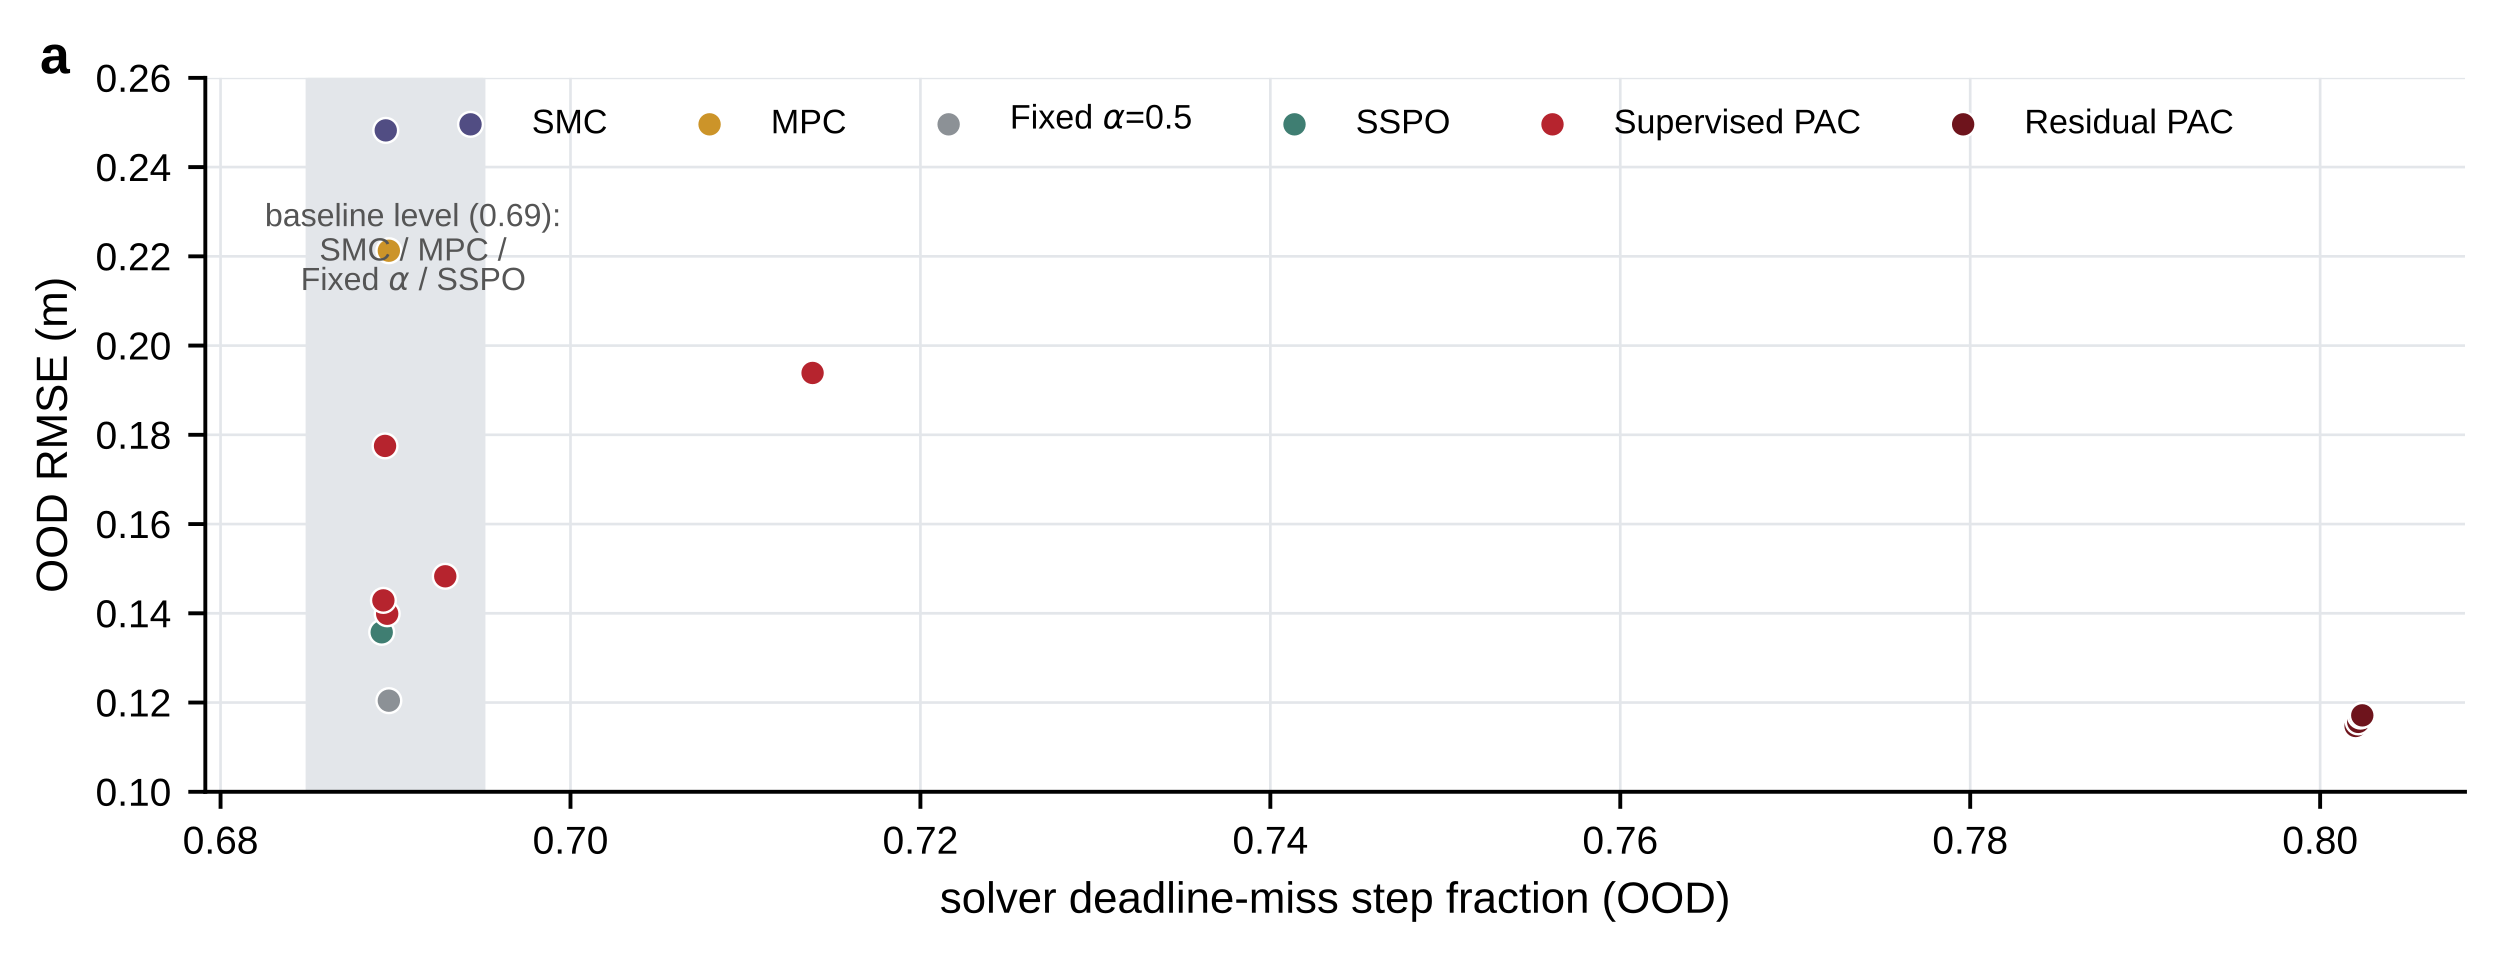
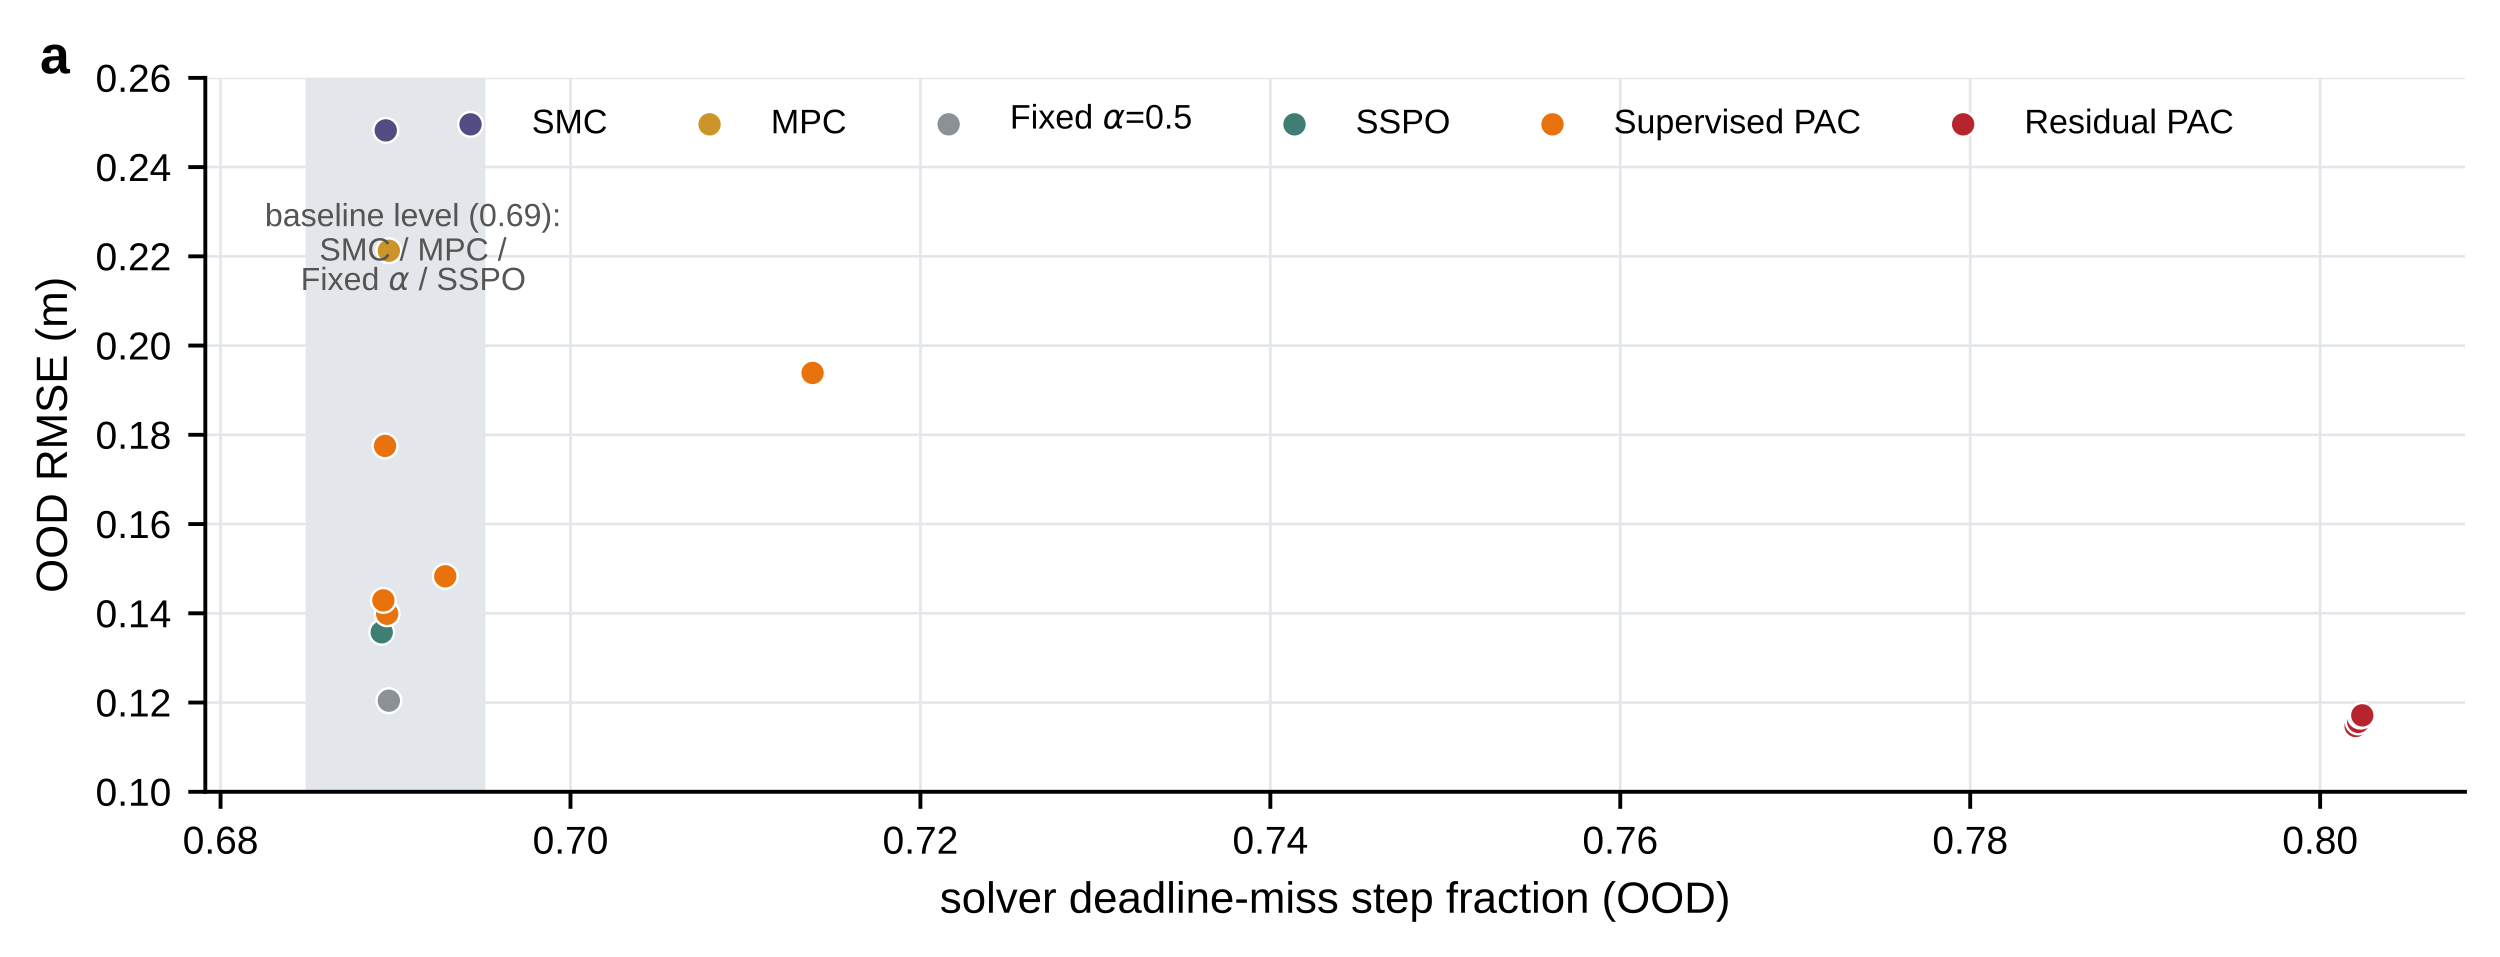
<svg xmlns="http://www.w3.org/2000/svg" xmlns:xlink="http://www.w3.org/1999/xlink" width="514.07pt" height="196.781pt" viewBox="0 0 514.07 196.781" version="1.1">
  <defs>
    <style type="text/css">*{stroke-linejoin: round; stroke-linecap: butt}</style>
  </defs>
  <g id="figure_1">
    <g id="patch_1">
      <path d="M 0 196.781  L 514.07 196.781  L 514.07 0  L 0 0  z " style="fill: #ffffff" />
    </g>
    <g id="axes_1">
      <g id="patch_2">
        <path d="M 42.22 162.813  L 506.87 162.813  L 506.87 16.008  L 42.22 16.008  z " style="fill: #ffffff" />
      </g>
      <g id="patch_3">
-         <path d="M 63.341 162.813  L 99.319 162.813  L 99.319 16.008  L 63.341 16.008  z " clip-path="url(#p5328cac342)" style="fill: #e3e6ea; stroke: #e3e6ea; stroke-linejoin: miter" />
+         <path d="M 63.341 162.813  L 99.319 162.813  L 99.319 16.008  L 63.341 16.008  z " clip-path="url(#pac93bb60b5)" style="fill: #e3e6ea; stroke: #e3e6ea; stroke-linejoin: miter" />
      </g>
      <g id="matplotlib.axis_1">
        <g id="xtick_1">
          <g id="line2d_1">
-             <path d="M 45.352 162.813  L 45.352 16.008  " clip-path="url(#p5328cac342)" style="fill: none; stroke: #e3e6ea; stroke-width: 0.55; stroke-linecap: square" />
+             <path d="M 45.352 162.813  L 45.352 16.008  " clip-path="url(#pac93bb60b5)" style="fill: none; stroke: #e3e6ea; stroke-width: 0.55; stroke-linecap: square" />
          </g>
          <g id="line2d_2">
            <defs>
-               <path id="me821a6aadd" d="M 0 0  L 0 3.5  " style="stroke: #000000; stroke-width: 0.8" />
+               <path id="m9cc33b51e7" d="M 0 0  L 0 3.5  " style="stroke: #000000; stroke-width: 0.8" />
            </defs>
            <g>
-               <use xlink:href="#me821a6aadd" x="45.352" y="162.813" style="stroke: #000000; stroke-width: 0.8" />
+               <use xlink:href="#m9cc33b51e7" x="45.352" y="162.813" style="stroke: #000000; stroke-width: 0.8" />
            </g>
          </g>
          <g id="text_1">
            <text style="font-size: 8px; font-family: 'Arial', 'Helvetica', 'DejaVu Sans', sans-serif; text-anchor: middle" x="45.352" y="175.539" transform="rotate(-0 45.35185 175.5394)">0.68</text>
          </g>
        </g>
        <g id="xtick_2">
          <g id="line2d_3">
-             <path d="M 117.308 162.813  L 117.308 16.008  " clip-path="url(#p5328cac342)" style="fill: none; stroke: #e3e6ea; stroke-width: 0.55; stroke-linecap: square" />
+             <path d="M 117.308 162.813  L 117.308 16.008  " clip-path="url(#pac93bb60b5)" style="fill: none; stroke: #e3e6ea; stroke-width: 0.55; stroke-linecap: square" />
          </g>
          <g id="line2d_4">
            <g>
-               <use xlink:href="#me821a6aadd" x="117.308" y="162.813" style="stroke: #000000; stroke-width: 0.8" />
+               <use xlink:href="#m9cc33b51e7" x="117.308" y="162.813" style="stroke: #000000; stroke-width: 0.8" />
            </g>
          </g>
          <g id="text_2">
            <text style="font-size: 8px; font-family: 'Arial', 'Helvetica', 'DejaVu Sans', sans-serif; text-anchor: middle" x="117.308" y="175.539" transform="rotate(-0 117.3075 175.5394)">0.70</text>
          </g>
        </g>
        <g id="xtick_3">
          <g id="line2d_5">
-             <path d="M 189.263 162.813  L 189.263 16.008  " clip-path="url(#p5328cac342)" style="fill: none; stroke: #e3e6ea; stroke-width: 0.55; stroke-linecap: square" />
+             <path d="M 189.263 162.813  L 189.263 16.008  " clip-path="url(#pac93bb60b5)" style="fill: none; stroke: #e3e6ea; stroke-width: 0.55; stroke-linecap: square" />
          </g>
          <g id="line2d_6">
            <g>
-               <use xlink:href="#me821a6aadd" x="189.263" y="162.813" style="stroke: #000000; stroke-width: 0.8" />
+               <use xlink:href="#m9cc33b51e7" x="189.263" y="162.813" style="stroke: #000000; stroke-width: 0.8" />
            </g>
          </g>
          <g id="text_3">
            <text style="font-size: 8px; font-family: 'Arial', 'Helvetica', 'DejaVu Sans', sans-serif; text-anchor: middle" x="189.263" y="175.539" transform="rotate(-0 189.2632 175.5394)">0.72</text>
          </g>
        </g>
        <g id="xtick_4">
          <g id="line2d_7">
-             <path d="M 261.219 162.813  L 261.219 16.008  " clip-path="url(#p5328cac342)" style="fill: none; stroke: #e3e6ea; stroke-width: 0.55; stroke-linecap: square" />
+             <path d="M 261.219 162.813  L 261.219 16.008  " clip-path="url(#pac93bb60b5)" style="fill: none; stroke: #e3e6ea; stroke-width: 0.55; stroke-linecap: square" />
          </g>
          <g id="line2d_8">
            <g>
-               <use xlink:href="#me821a6aadd" x="261.219" y="162.813" style="stroke: #000000; stroke-width: 0.8" />
+               <use xlink:href="#m9cc33b51e7" x="261.219" y="162.813" style="stroke: #000000; stroke-width: 0.8" />
            </g>
          </g>
          <g id="text_4">
            <text style="font-size: 8px; font-family: 'Arial', 'Helvetica', 'DejaVu Sans', sans-serif; text-anchor: middle" x="261.219" y="175.539" transform="rotate(-0 261.2188 175.5394)">0.74</text>
          </g>
        </g>
        <g id="xtick_5">
          <g id="line2d_9">
-             <path d="M 333.174 162.813  L 333.174 16.008  " clip-path="url(#p5328cac342)" style="fill: none; stroke: #e3e6ea; stroke-width: 0.55; stroke-linecap: square" />
+             <path d="M 333.174 162.813  L 333.174 16.008  " clip-path="url(#pac93bb60b5)" style="fill: none; stroke: #e3e6ea; stroke-width: 0.55; stroke-linecap: square" />
          </g>
          <g id="line2d_10">
            <g>
-               <use xlink:href="#me821a6aadd" x="333.174" y="162.813" style="stroke: #000000; stroke-width: 0.8" />
+               <use xlink:href="#m9cc33b51e7" x="333.174" y="162.813" style="stroke: #000000; stroke-width: 0.8" />
            </g>
          </g>
          <g id="text_5">
            <text style="font-size: 8px; font-family: 'Arial', 'Helvetica', 'DejaVu Sans', sans-serif; text-anchor: middle" x="333.174" y="175.539" transform="rotate(-0 333.1745 175.5394)">0.76</text>
          </g>
        </g>
        <g id="xtick_6">
          <g id="line2d_11">
-             <path d="M 405.13 162.813  L 405.13 16.008  " clip-path="url(#p5328cac342)" style="fill: none; stroke: #e3e6ea; stroke-width: 0.55; stroke-linecap: square" />
+             <path d="M 405.13 162.813  L 405.13 16.008  " clip-path="url(#pac93bb60b5)" style="fill: none; stroke: #e3e6ea; stroke-width: 0.55; stroke-linecap: square" />
          </g>
          <g id="line2d_12">
            <g>
-               <use xlink:href="#me821a6aadd" x="405.13" y="162.813" style="stroke: #000000; stroke-width: 0.8" />
+               <use xlink:href="#m9cc33b51e7" x="405.13" y="162.813" style="stroke: #000000; stroke-width: 0.8" />
            </g>
          </g>
          <g id="text_6">
            <text style="font-size: 8px; font-family: 'Arial', 'Helvetica', 'DejaVu Sans', sans-serif; text-anchor: middle" x="405.13" y="175.539" transform="rotate(-0 405.1302 175.5394)">0.78</text>
          </g>
        </g>
        <g id="xtick_7">
          <g id="line2d_13">
-             <path d="M 477.086 162.813  L 477.086 16.008  " clip-path="url(#p5328cac342)" style="fill: none; stroke: #e3e6ea; stroke-width: 0.55; stroke-linecap: square" />
+             <path d="M 477.086 162.813  L 477.086 16.008  " clip-path="url(#pac93bb60b5)" style="fill: none; stroke: #e3e6ea; stroke-width: 0.55; stroke-linecap: square" />
          </g>
          <g id="line2d_14">
            <g>
-               <use xlink:href="#me821a6aadd" x="477.086" y="162.813" style="stroke: #000000; stroke-width: 0.8" />
+               <use xlink:href="#m9cc33b51e7" x="477.086" y="162.813" style="stroke: #000000; stroke-width: 0.8" />
            </g>
          </g>
          <g id="text_7">
            <text style="font-size: 8px; font-family: 'Arial', 'Helvetica', 'DejaVu Sans', sans-serif; text-anchor: middle" x="477.086" y="175.539" transform="rotate(-0 477.0858 175.5394)">0.80</text>
          </g>
        </g>
        <g id="text_8">
          <text style="font-size: 9px; font-family: 'Arial', 'Helvetica', 'DejaVu Sans', sans-serif; text-anchor: middle" x="274.545" y="187.687" transform="rotate(-0 274.5453 187.6867)">solver deadline-miss step fraction (OOD)</text>
        </g>
      </g>
      <g id="matplotlib.axis_2">
        <g id="ytick_1">
          <g id="line2d_15">
-             <path d="M 42.22 162.813  L 506.87 162.813  " clip-path="url(#p5328cac342)" style="fill: none; stroke: #e3e6ea; stroke-width: 0.55; stroke-linecap: square" />
+             <path d="M 42.22 162.813  L 506.87 162.813  " clip-path="url(#pac93bb60b5)" style="fill: none; stroke: #e3e6ea; stroke-width: 0.55; stroke-linecap: square" />
          </g>
          <g id="line2d_16">
            <defs>
-               <path id="m8618d207a3" d="M 0 0  L -3.5 0  " style="stroke: #000000; stroke-width: 0.8" />
+               <path id="mbafcdce23e" d="M 0 0  L -3.5 0  " style="stroke: #000000; stroke-width: 0.8" />
            </defs>
            <g>
-               <use xlink:href="#m8618d207a3" x="42.22" y="162.813" style="stroke: #000000; stroke-width: 0.8" />
+               <use xlink:href="#mbafcdce23e" x="42.22" y="162.813" style="stroke: #000000; stroke-width: 0.8" />
            </g>
          </g>
          <g id="text_9">
            <text style="font-size: 8px; font-family: 'Arial', 'Helvetica', 'DejaVu Sans', sans-serif; text-anchor: end" x="35.22" y="165.676" transform="rotate(-0 35.22031 165.6762)">0.10</text>
          </g>
        </g>
        <g id="ytick_2">
          <g id="line2d_17">
-             <path d="M 42.22 144.463  L 506.87 144.463  " clip-path="url(#p5328cac342)" style="fill: none; stroke: #e3e6ea; stroke-width: 0.55; stroke-linecap: square" />
+             <path d="M 42.22 144.463  L 506.87 144.463  " clip-path="url(#pac93bb60b5)" style="fill: none; stroke: #e3e6ea; stroke-width: 0.55; stroke-linecap: square" />
          </g>
          <g id="line2d_18">
            <g>
-               <use xlink:href="#m8618d207a3" x="42.22" y="144.463" style="stroke: #000000; stroke-width: 0.8" />
+               <use xlink:href="#mbafcdce23e" x="42.22" y="144.463" style="stroke: #000000; stroke-width: 0.8" />
            </g>
          </g>
          <g id="text_10">
            <text style="font-size: 8px; font-family: 'Arial', 'Helvetica', 'DejaVu Sans', sans-serif; text-anchor: end" x="35.22" y="147.326" transform="rotate(-0 35.22031 147.3256)">0.12</text>
          </g>
        </g>
        <g id="ytick_3">
          <g id="line2d_19">
-             <path d="M 42.22 126.112  L 506.87 126.112  " clip-path="url(#p5328cac342)" style="fill: none; stroke: #e3e6ea; stroke-width: 0.55; stroke-linecap: square" />
+             <path d="M 42.22 126.112  L 506.87 126.112  " clip-path="url(#pac93bb60b5)" style="fill: none; stroke: #e3e6ea; stroke-width: 0.55; stroke-linecap: square" />
          </g>
          <g id="line2d_20">
            <g>
-               <use xlink:href="#m8618d207a3" x="42.22" y="126.112" style="stroke: #000000; stroke-width: 0.8" />
+               <use xlink:href="#mbafcdce23e" x="42.22" y="126.112" style="stroke: #000000; stroke-width: 0.8" />
            </g>
          </g>
          <g id="text_11">
            <text style="font-size: 8px; font-family: 'Arial', 'Helvetica', 'DejaVu Sans', sans-serif; text-anchor: end" x="35.22" y="128.975" transform="rotate(-0 35.22031 128.975)">0.14</text>
          </g>
        </g>
        <g id="ytick_4">
          <g id="line2d_21">
-             <path d="M 42.22 107.761  L 506.87 107.761  " clip-path="url(#p5328cac342)" style="fill: none; stroke: #e3e6ea; stroke-width: 0.55; stroke-linecap: square" />
+             <path d="M 42.22 107.761  L 506.87 107.761  " clip-path="url(#pac93bb60b5)" style="fill: none; stroke: #e3e6ea; stroke-width: 0.55; stroke-linecap: square" />
          </g>
          <g id="line2d_22">
            <g>
-               <use xlink:href="#m8618d207a3" x="42.22" y="107.761" style="stroke: #000000; stroke-width: 0.8" />
+               <use xlink:href="#mbafcdce23e" x="42.22" y="107.761" style="stroke: #000000; stroke-width: 0.8" />
            </g>
          </g>
          <g id="text_12">
            <text style="font-size: 8px; font-family: 'Arial', 'Helvetica', 'DejaVu Sans', sans-serif; text-anchor: end" x="35.22" y="110.624" transform="rotate(-0 35.22031 110.6244)">0.16</text>
          </g>
        </g>
        <g id="ytick_5">
          <g id="line2d_23">
-             <path d="M 42.22 89.411  L 506.87 89.411  " clip-path="url(#p5328cac342)" style="fill: none; stroke: #e3e6ea; stroke-width: 0.55; stroke-linecap: square" />
+             <path d="M 42.22 89.411  L 506.87 89.411  " clip-path="url(#pac93bb60b5)" style="fill: none; stroke: #e3e6ea; stroke-width: 0.55; stroke-linecap: square" />
          </g>
          <g id="line2d_24">
            <g>
-               <use xlink:href="#m8618d207a3" x="42.22" y="89.411" style="stroke: #000000; stroke-width: 0.8" />
+               <use xlink:href="#mbafcdce23e" x="42.22" y="89.411" style="stroke: #000000; stroke-width: 0.8" />
            </g>
          </g>
          <g id="text_13">
            <text style="font-size: 8px; font-family: 'Arial', 'Helvetica', 'DejaVu Sans', sans-serif; text-anchor: end" x="35.22" y="92.274" transform="rotate(-0 35.22031 92.27383)">0.18</text>
          </g>
        </g>
        <g id="ytick_6">
          <g id="line2d_25">
-             <path d="M 42.22 71.06  L 506.87 71.06  " clip-path="url(#p5328cac342)" style="fill: none; stroke: #e3e6ea; stroke-width: 0.55; stroke-linecap: square" />
+             <path d="M 42.22 71.06  L 506.87 71.06  " clip-path="url(#pac93bb60b5)" style="fill: none; stroke: #e3e6ea; stroke-width: 0.55; stroke-linecap: square" />
          </g>
          <g id="line2d_26">
            <g>
-               <use xlink:href="#m8618d207a3" x="42.22" y="71.06" style="stroke: #000000; stroke-width: 0.8" />
+               <use xlink:href="#mbafcdce23e" x="42.22" y="71.06" style="stroke: #000000; stroke-width: 0.8" />
            </g>
          </g>
          <g id="text_14">
            <text style="font-size: 8px; font-family: 'Arial', 'Helvetica', 'DejaVu Sans', sans-serif; text-anchor: end" x="35.22" y="73.923" transform="rotate(-0 35.22031 73.92323)">0.20</text>
          </g>
        </g>
        <g id="ytick_7">
          <g id="line2d_27">
-             <path d="M 42.22 52.709  L 506.87 52.709  " clip-path="url(#p5328cac342)" style="fill: none; stroke: #e3e6ea; stroke-width: 0.55; stroke-linecap: square" />
+             <path d="M 42.22 52.709  L 506.87 52.709  " clip-path="url(#pac93bb60b5)" style="fill: none; stroke: #e3e6ea; stroke-width: 0.55; stroke-linecap: square" />
          </g>
          <g id="line2d_28">
            <g>
-               <use xlink:href="#m8618d207a3" x="42.22" y="52.709" style="stroke: #000000; stroke-width: 0.8" />
+               <use xlink:href="#mbafcdce23e" x="42.22" y="52.709" style="stroke: #000000; stroke-width: 0.8" />
            </g>
          </g>
          <g id="text_15">
            <text style="font-size: 8px; font-family: 'Arial', 'Helvetica', 'DejaVu Sans', sans-serif; text-anchor: end" x="35.22" y="55.573" transform="rotate(-0 35.22031 55.57262)">0.22</text>
          </g>
        </g>
        <g id="ytick_8">
          <g id="line2d_29">
-             <path d="M 42.22 34.359  L 506.87 34.359  " clip-path="url(#p5328cac342)" style="fill: none; stroke: #e3e6ea; stroke-width: 0.55; stroke-linecap: square" />
+             <path d="M 42.22 34.359  L 506.87 34.359  " clip-path="url(#pac93bb60b5)" style="fill: none; stroke: #e3e6ea; stroke-width: 0.55; stroke-linecap: square" />
          </g>
          <g id="line2d_30">
            <g>
-               <use xlink:href="#m8618d207a3" x="42.22" y="34.359" style="stroke: #000000; stroke-width: 0.8" />
+               <use xlink:href="#mbafcdce23e" x="42.22" y="34.359" style="stroke: #000000; stroke-width: 0.8" />
            </g>
          </g>
          <g id="text_16">
            <text style="font-size: 8px; font-family: 'Arial', 'Helvetica', 'DejaVu Sans', sans-serif; text-anchor: end" x="35.22" y="37.222" transform="rotate(-0 35.22031 37.22202)">0.24</text>
          </g>
        </g>
        <g id="ytick_9">
          <g id="line2d_31">
-             <path d="M 42.22 16.008  L 506.87 16.008  " clip-path="url(#p5328cac342)" style="fill: none; stroke: #e3e6ea; stroke-width: 0.55; stroke-linecap: square" />
+             <path d="M 42.22 16.008  L 506.87 16.008  " clip-path="url(#pac93bb60b5)" style="fill: none; stroke: #e3e6ea; stroke-width: 0.55; stroke-linecap: square" />
          </g>
          <g id="line2d_32">
            <g>
-               <use xlink:href="#m8618d207a3" x="42.22" y="16.008" style="stroke: #000000; stroke-width: 0.8" />
+               <use xlink:href="#mbafcdce23e" x="42.22" y="16.008" style="stroke: #000000; stroke-width: 0.8" />
            </g>
          </g>
          <g id="text_17">
            <text style="font-size: 8px; font-family: 'Arial', 'Helvetica', 'DejaVu Sans', sans-serif; text-anchor: end" x="35.22" y="18.871" transform="rotate(-0 35.22031 18.87141)">0.26</text>
          </g>
        </g>
        <g id="text_18">
          <text style="font-size: 9px; font-family: 'Arial', 'Helvetica', 'DejaVu Sans', sans-serif; text-anchor: middle" x="13.757" y="89.411" transform="rotate(-90 13.75734 89.4107)">OOD RMSE (m)</text>
        </g>
      </g>
      <g id="patch_4">
        <path d="M 42.22 162.813  L 42.22 16.008  " style="fill: none; stroke: #000000; stroke-width: 0.8; stroke-linejoin: miter; stroke-linecap: square" />
      </g>
      <g id="patch_5">
        <path d="M 42.22 162.813  L 506.87 162.813  " style="fill: none; stroke: #000000; stroke-width: 0.8; stroke-linejoin: miter; stroke-linecap: square" />
      </g>
      <g id="text_19">
        <text style="font-weight: 700; font-size: 11px; font-family: 'Arial', 'Helvetica', 'DejaVu Sans', sans-serif; text-anchor: end" x="14.341" y="15.074" transform="rotate(-0 14.34131 15.07359)">a</text>
      </g>
      <g id="PathCollection_1">
        <defs>
-           <path id="me31f657f3e" d="M 0 2.55  C 0.676 2.55 1.325 2.281 1.803 1.803  C 2.281 1.325 2.55 0.676 2.55 0  C 2.55 -0.676 2.281 -1.325 1.803 -1.803  C 1.325 -2.281 0.676 -2.55 0 -2.55  C -0.676 -2.55 -1.325 -2.281 -1.803 -1.803  C -2.281 -1.325 -2.55 -0.676 -2.55 0  C -2.55 0.676 -2.281 1.325 -1.803 1.803  C -1.325 2.281 -0.676 2.55 0 2.55  z " style="stroke: #ffffff; stroke-width: 0.5" />
-         </defs>
-         <g clip-path="url(#p5328cac342)">
-           <use xlink:href="#me31f657f3e" x="79.323" y="26.811" style="fill: #514d83; stroke: #ffffff; stroke-width: 0.5" />
+           <path id="m166743831f" d="M 0 2.55  C 0.676 2.55 1.325 2.281 1.803 1.803  C 2.281 1.325 2.55 0.676 2.55 0  C 2.55 -0.676 2.281 -1.325 1.803 -1.803  C 1.325 -2.281 0.676 -2.55 0 -2.55  C -0.676 -2.55 -1.325 -2.281 -1.803 -1.803  C -2.281 -1.325 -2.55 -0.676 -2.55 0  C -2.55 0.676 -2.281 1.325 -1.803 1.803  C -1.325 2.281 -0.676 2.55 0 2.55  z " style="stroke: #ffffff; stroke-width: 0.5" />
+         </defs>
+         <g clip-path="url(#pac93bb60b5)">
+           <use xlink:href="#m166743831f" x="79.323" y="26.811" style="fill: #514d83; stroke: #ffffff; stroke-width: 0.5" />
        </g>
      </g>
      <g id="PathCollection_2">
        <defs>
-           <path id="m9966303167" d="M 0 2.55  C 0.676 2.55 1.325 2.281 1.803 1.803  C 2.281 1.325 2.55 0.676 2.55 0  C 2.55 -0.676 2.281 -1.325 1.803 -1.803  C 1.325 -2.281 0.676 -2.55 0 -2.55  C -0.676 -2.55 -1.325 -2.281 -1.803 -1.803  C -2.281 -1.325 -2.55 -0.676 -2.55 0  C -2.55 0.676 -2.281 1.325 -1.803 1.803  C -1.325 2.281 -0.676 2.55 0 2.55  z " style="stroke: #ffffff; stroke-width: 0.5" />
-         </defs>
-         <g clip-path="url(#p5328cac342)">
-           <use xlink:href="#m9966303167" x="79.959" y="51.556" style="fill: #cc9429; stroke: #ffffff; stroke-width: 0.5" />
+           <path id="m3993d9144d" d="M 0 2.55  C 0.676 2.55 1.325 2.281 1.803 1.803  C 2.281 1.325 2.55 0.676 2.55 0  C 2.55 -0.676 2.281 -1.325 1.803 -1.803  C 1.325 -2.281 0.676 -2.55 0 -2.55  C -0.676 -2.55 -1.325 -2.281 -1.803 -1.803  C -2.281 -1.325 -2.55 -0.676 -2.55 0  C -2.55 0.676 -2.281 1.325 -1.803 1.803  C -1.325 2.281 -0.676 2.55 0 2.55  z " style="stroke: #ffffff; stroke-width: 0.5" />
+         </defs>
+         <g clip-path="url(#pac93bb60b5)">
+           <use xlink:href="#m3993d9144d" x="79.959" y="51.556" style="fill: #cc9429; stroke: #ffffff; stroke-width: 0.5" />
        </g>
      </g>
      <g id="PathCollection_3">
        <defs>
-           <path id="mb30066bc7f" d="M 0 2.55  C 0.676 2.55 1.325 2.281 1.803 1.803  C 2.281 1.325 2.55 0.676 2.55 0  C 2.55 -0.676 2.281 -1.325 1.803 -1.803  C 1.325 -2.281 0.676 -2.55 0 -2.55  C -0.676 -2.55 -1.325 -2.281 -1.803 -1.803  C -2.281 -1.325 -2.55 -0.676 -2.55 0  C -2.55 0.676 -2.281 1.325 -1.803 1.803  C -1.325 2.281 -0.676 2.55 0 2.55  z " style="stroke: #ffffff; stroke-width: 0.5" />
-         </defs>
-         <g clip-path="url(#p5328cac342)">
-           <use xlink:href="#mb30066bc7f" x="79.959" y="144.079" style="fill: #8c9196; stroke: #ffffff; stroke-width: 0.5" />
+           <path id="mfcab19aed6" d="M 0 2.55  C 0.676 2.55 1.325 2.281 1.803 1.803  C 2.281 1.325 2.55 0.676 2.55 0  C 2.55 -0.676 2.281 -1.325 1.803 -1.803  C 1.325 -2.281 0.676 -2.55 0 -2.55  C -0.676 -2.55 -1.325 -2.281 -1.803 -1.803  C -2.281 -1.325 -2.55 -0.676 -2.55 0  C -2.55 0.676 -2.281 1.325 -1.803 1.803  C -1.325 2.281 -0.676 2.55 0 2.55  z " style="stroke: #ffffff; stroke-width: 0.5" />
+         </defs>
+         <g clip-path="url(#pac93bb60b5)">
+           <use xlink:href="#mfcab19aed6" x="79.959" y="144.079" style="fill: #8c9196; stroke: #ffffff; stroke-width: 0.5" />
        </g>
      </g>
      <g id="PathCollection_4">
        <defs>
-           <path id="m6ccc83a632" d="M 0 2.55  C 0.676 2.55 1.325 2.281 1.803 1.803  C 2.281 1.325 2.55 0.676 2.55 0  C 2.55 -0.676 2.281 -1.325 1.803 -1.803  C 1.325 -2.281 0.676 -2.55 0 -2.55  C -0.676 -2.55 -1.325 -2.281 -1.803 -1.803  C -2.281 -1.325 -2.55 -0.676 -2.55 0  C -2.55 0.676 -2.281 1.325 -1.803 1.803  C -1.325 2.281 -0.676 2.55 0 2.55  z " style="stroke: #ffffff; stroke-width: 0.5" />
-         </defs>
-         <g clip-path="url(#p5328cac342)">
-           <use xlink:href="#m6ccc83a632" x="78.491" y="130.019" style="fill: #3f7e72; stroke: #ffffff; stroke-width: 0.5" />
+           <path id="mda868a2ea7" d="M 0 2.55  C 0.676 2.55 1.325 2.281 1.803 1.803  C 2.281 1.325 2.55 0.676 2.55 0  C 2.55 -0.676 2.281 -1.325 1.803 -1.803  C 1.325 -2.281 0.676 -2.55 0 -2.55  C -0.676 -2.55 -1.325 -2.281 -1.803 -1.803  C -2.281 -1.325 -2.55 -0.676 -2.55 0  C -2.55 0.676 -2.281 1.325 -1.803 1.803  C -1.325 2.281 -0.676 2.55 0 2.55  z " style="stroke: #ffffff; stroke-width: 0.5" />
+         </defs>
+         <g clip-path="url(#pac93bb60b5)">
+           <use xlink:href="#mda868a2ea7" x="78.491" y="130.019" style="fill: #3f7e72; stroke: #ffffff; stroke-width: 0.5" />
        </g>
      </g>
      <g id="PathCollection_5">
        <defs>
-           <path id="mfb2cb6c068" d="M 0 2.55  C 0.676 2.55 1.325 2.281 1.803 1.803  C 2.281 1.325 2.55 0.676 2.55 0  C 2.55 -0.676 2.281 -1.325 1.803 -1.803  C 1.325 -2.281 0.676 -2.55 0 -2.55  C -0.676 -2.55 -1.325 -2.281 -1.803 -1.803  C -2.281 -1.325 -2.55 -0.676 -2.55 0  C -2.55 0.676 -2.281 1.325 -1.803 1.803  C -1.325 2.281 -0.676 2.55 0 2.55  z " style="stroke: #ffffff; stroke-width: 0.5" />
-         </defs>
-         <g clip-path="url(#p5328cac342)">
-           <use xlink:href="#mfb2cb6c068" x="79.176" y="91.694" style="fill: #b6242e; stroke: #ffffff; stroke-width: 0.5" />
-           <use xlink:href="#mfb2cb6c068" x="79.616" y="126.205" style="fill: #b6242e; stroke: #ffffff; stroke-width: 0.5" />
-           <use xlink:href="#mfb2cb6c068" x="78.833" y="123.452" style="fill: #b6242e; stroke: #ffffff; stroke-width: 0.5" />
-           <use xlink:href="#mfb2cb6c068" x="91.56" y="118.501" style="fill: #b6242e; stroke: #ffffff; stroke-width: 0.5" />
-           <use xlink:href="#mfb2cb6c068" x="167.089" y="76.691" style="fill: #b6242e; stroke: #ffffff; stroke-width: 0.5" />
+           <path id="m80578ca538" d="M 0 2.55  C 0.676 2.55 1.325 2.281 1.803 1.803  C 2.281 1.325 2.55 0.676 2.55 0  C 2.55 -0.676 2.281 -1.325 1.803 -1.803  C 1.325 -2.281 0.676 -2.55 0 -2.55  C -0.676 -2.55 -1.325 -2.281 -1.803 -1.803  C -2.281 -1.325 -2.55 -0.676 -2.55 0  C -2.55 0.676 -2.281 1.325 -1.803 1.803  C -1.325 2.281 -0.676 2.55 0 2.55  z " style="stroke: #ffffff; stroke-width: 0.5" />
+         </defs>
+         <g clip-path="url(#pac93bb60b5)">
+           <use xlink:href="#m80578ca538" x="79.176" y="91.694" style="fill: #e8730c; stroke: #ffffff; stroke-width: 0.5" />
+           <use xlink:href="#m80578ca538" x="79.616" y="126.205" style="fill: #e8730c; stroke: #ffffff; stroke-width: 0.5" />
+           <use xlink:href="#m80578ca538" x="78.833" y="123.452" style="fill: #e8730c; stroke: #ffffff; stroke-width: 0.5" />
+           <use xlink:href="#m80578ca538" x="91.56" y="118.501" style="fill: #e8730c; stroke: #ffffff; stroke-width: 0.5" />
+           <use xlink:href="#m80578ca538" x="167.089" y="76.691" style="fill: #e8730c; stroke: #ffffff; stroke-width: 0.5" />
        </g>
      </g>
      <g id="PathCollection_6">
        <defs>
-           <path id="m4c2df669b9" d="M 0 2.55  C 0.676 2.55 1.325 2.281 1.803 1.803  C 2.281 1.325 2.55 0.676 2.55 0  C 2.55 -0.676 2.281 -1.325 1.803 -1.803  C 1.325 -2.281 0.676 -2.55 0 -2.55  C -0.676 -2.55 -1.325 -2.281 -1.803 -1.803  C -2.281 -1.325 -2.55 -0.676 -2.55 0  C -2.55 0.676 -2.281 1.325 -1.803 1.803  C -1.325 2.281 -0.676 2.55 0 2.55  z " style="stroke: #ffffff; stroke-width: 0.5" />
-         </defs>
-         <g clip-path="url(#p5328cac342)">
-           <use xlink:href="#m4c2df669b9" x="484.428" y="148.806" style="fill: #6e141c; stroke: #ffffff; stroke-width: 0.5" />
-           <use xlink:href="#m4c2df669b9" x="484.379" y="149.283" style="fill: #6e141c; stroke: #ffffff; stroke-width: 0.5" />
-           <use xlink:href="#m4c2df669b9" x="484.918" y="148.44" style="fill: #6e141c; stroke: #ffffff; stroke-width: 0.5" />
-           <use xlink:href="#m4c2df669b9" x="485.358" y="147.24" style="fill: #6e141c; stroke: #ffffff; stroke-width: 0.5" />
-           <use xlink:href="#m4c2df669b9" x="485.75" y="147.098" style="fill: #6e141c; stroke: #ffffff; stroke-width: 0.5" />
+           <path id="m8f30fec84d" d="M 0 2.55  C 0.676 2.55 1.325 2.281 1.803 1.803  C 2.281 1.325 2.55 0.676 2.55 0  C 2.55 -0.676 2.281 -1.325 1.803 -1.803  C 1.325 -2.281 0.676 -2.55 0 -2.55  C -0.676 -2.55 -1.325 -2.281 -1.803 -1.803  C -2.281 -1.325 -2.55 -0.676 -2.55 0  C -2.55 0.676 -2.281 1.325 -1.803 1.803  C -1.325 2.281 -0.676 2.55 0 2.55  z " style="stroke: #ffffff; stroke-width: 0.5" />
+         </defs>
+         <g clip-path="url(#pac93bb60b5)">
+           <use xlink:href="#m8f30fec84d" x="484.428" y="148.806" style="fill: #b6242e; stroke: #ffffff; stroke-width: 0.5" />
+           <use xlink:href="#m8f30fec84d" x="484.379" y="149.283" style="fill: #b6242e; stroke: #ffffff; stroke-width: 0.5" />
+           <use xlink:href="#m8f30fec84d" x="484.918" y="148.44" style="fill: #b6242e; stroke: #ffffff; stroke-width: 0.5" />
+           <use xlink:href="#m8f30fec84d" x="485.358" y="147.24" style="fill: #b6242e; stroke: #ffffff; stroke-width: 0.5" />
+           <use xlink:href="#m8f30fec84d" x="485.75" y="147.098" style="fill: #b6242e; stroke: #ffffff; stroke-width: 0.5" />
        </g>
      </g>
      <g id="text_20">
        <text style="font-size: 6.6px; font-family: 'Arial', 'Helvetica', 'DejaVu Sans', sans-serif; fill: #555555" transform="translate(54.47878 46.50373)">baseline level (0.69):</text>
        <text style="font-size: 6.6px; font-family: 'Arial', 'Helvetica', 'DejaVu Sans', sans-serif; fill: #555555" transform="translate(65.67712 53.56181)">SMC / MPC /</text>
        <g style="fill: #555555" transform="translate(61.82746 60.54255)">
          <text>
            <tspan x="0" y="-0.906" style="font-size: 6.6px; font-family: 'Arial'; fill: #555555">F</tspan>
            <tspan x="4.047" y="-0.906" style="font-size: 6.6px; font-family: 'Arial'; fill: #555555">i</tspan>
            <tspan x="5.519" y="-0.906" style="font-size: 6.6px; font-family: 'Arial'; fill: #555555">x</tspan>
            <tspan x="8.831" y="-0.906" style="font-size: 6.6px; font-family: 'Arial'; fill: #555555">e</tspan>
            <tspan x="12.516" y="-0.906" style="font-size: 6.6px; font-family: 'Arial'; fill: #555555">d</tspan>
            <tspan x="16.2" y="-0.906" style="font-size: 6.6px; font-family: 'Arial'; fill: #555555"> </tspan>
            <tspan x="22.408" y="-0.906" style="font-size: 6.6px; font-family: 'Arial'; fill: #555555"> </tspan>
            <tspan x="24.249" y="-0.906" style="font-size: 6.6px; font-family: 'Arial'; fill: #555555">/</tspan>
            <tspan x="26.089" y="-0.906" style="font-size: 6.6px; font-family: 'Arial'; fill: #555555"> </tspan>
            <tspan x="27.93" y="-0.906" style="font-size: 6.6px; font-family: 'Arial'; fill: #555555">S</tspan>
            <tspan x="32.349" y="-0.906" style="font-size: 6.6px; font-family: 'Arial'; fill: #555555">S</tspan>
            <tspan x="36.767" y="-0.906" style="font-size: 6.6px; font-family: 'Arial'; fill: #555555">P</tspan>
            <tspan x="41.186" y="-0.906" style="font-size: 6.6px; font-family: 'Arial'; fill: #555555">O</tspan>
            <tspan x="18.041" y="-0.906" style="font-style: oblique; font-size: 6.6px; font-family: 'DejaVu Sans'; fill: #555555">α</tspan>
          </text>
        </g>
      </g>
      <g id="legend_1">
        <g id="PathCollection_7">
          <g>
-             <use xlink:href="#me31f657f3e" x="96.754" y="25.567" style="fill: #514d83; stroke: #ffffff; stroke-width: 0.5" />
+             <use xlink:href="#m166743831f" x="96.754" y="25.567" style="fill: #514d83; stroke: #ffffff; stroke-width: 0.5" />
          </g>
        </g>
        <g id="text_21">
          <text style="font-size: 7px; font-family: 'Arial', 'Helvetica', 'DejaVu Sans', sans-serif; text-anchor: start" x="109.354" y="27.404" transform="rotate(-0 109.3541 27.40407)">SMC</text>
        </g>
        <g id="PathCollection_8">
          <g>
-             <use xlink:href="#m9966303167" x="145.909" y="25.567" style="fill: #cc9429; stroke: #ffffff; stroke-width: 0.5" />
+             <use xlink:href="#m3993d9144d" x="145.909" y="25.567" style="fill: #cc9429; stroke: #ffffff; stroke-width: 0.5" />
          </g>
        </g>
        <g id="text_22">
          <text style="font-size: 7px; font-family: 'Arial', 'Helvetica', 'DejaVu Sans', sans-serif; text-anchor: start" x="158.509" y="27.404" transform="rotate(-0 158.5094 27.40407)">MPC</text>
        </g>
        <g id="PathCollection_9">
          <g>
-             <use xlink:href="#mb30066bc7f" x="195.065" y="25.567" style="fill: #8c9196; stroke: #ffffff; stroke-width: 0.5" />
+             <use xlink:href="#mfcab19aed6" x="195.065" y="25.567" style="fill: #8c9196; stroke: #ffffff; stroke-width: 0.5" />
          </g>
        </g>
        <g id="text_23">
          <g transform="translate(207.6647 27.40407)">
            <text>
              <tspan x="0" y="-0.969" style="font-size: 7px; font-family: 'Arial'">F</tspan>
              <tspan x="4.276" y="-0.969" style="font-size: 7px; font-family: 'Arial'">i</tspan>
              <tspan x="5.831" y="-0.969" style="font-size: 7px; font-family: 'Arial'">x</tspan>
              <tspan x="9.331" y="-0.969" style="font-size: 7px; font-family: 'Arial'">e</tspan>
              <tspan x="13.224" y="-0.969" style="font-size: 7px; font-family: 'Arial'">d</tspan>
              <tspan x="17.117" y="-0.969" style="font-size: 7px; font-family: 'Arial'"> </tspan>
              <tspan x="23.676" y="-0.969" style="font-size: 7px; font-family: 'Arial'">=</tspan>
              <tspan x="27.764" y="-0.969" style="font-size: 7px; font-family: 'Arial'">0</tspan>
              <tspan x="31.657" y="-0.969" style="font-size: 7px; font-family: 'Arial'">.</tspan>
              <tspan x="33.602" y="-0.969" style="font-size: 7px; font-family: 'Arial'">5</tspan>
              <tspan x="19.062" y="-0.969" style="font-style: oblique; font-size: 7px; font-family: 'DejaVu Sans'">α</tspan>
            </text>
          </g>
        </g>
        <g id="PathCollection_10">
          <g>
-             <use xlink:href="#m6ccc83a632" x="266.185" y="25.567" style="fill: #3f7e72; stroke: #ffffff; stroke-width: 0.5" />
+             <use xlink:href="#mda868a2ea7" x="266.185" y="25.567" style="fill: #3f7e72; stroke: #ffffff; stroke-width: 0.5" />
          </g>
        </g>
        <g id="text_24">
          <text style="font-size: 7px; font-family: 'Arial', 'Helvetica', 'DejaVu Sans', sans-serif; text-anchor: start" x="278.785" y="27.404" transform="rotate(-0 278.7847 27.40407)">SSPO</text>
        </g>
        <g id="PathCollection_11">
          <g>
-             <use xlink:href="#mfb2cb6c068" x="319.237" y="25.567" style="fill: #b6242e; stroke: #ffffff; stroke-width: 0.5" />
+             <use xlink:href="#m80578ca538" x="319.237" y="25.567" style="fill: #e8730c; stroke: #ffffff; stroke-width: 0.5" />
          </g>
        </g>
        <g id="text_25">
          <text style="font-size: 7px; font-family: 'Arial', 'Helvetica', 'DejaVu Sans', sans-serif; text-anchor: start" x="331.837" y="27.404" transform="rotate(-0 331.837 27.40407)">Supervised PAC</text>
        </g>
        <g id="PathCollection_12">
          <g>
-             <use xlink:href="#m4c2df669b9" x="403.678" y="25.567" style="fill: #6e141c; stroke: #ffffff; stroke-width: 0.5" />
+             <use xlink:href="#m8f30fec84d" x="403.678" y="25.567" style="fill: #b6242e; stroke: #ffffff; stroke-width: 0.5" />
          </g>
        </g>
        <g id="text_26">
          <text style="font-size: 7px; font-family: 'Arial', 'Helvetica', 'DejaVu Sans', sans-serif; text-anchor: start" x="416.278" y="27.404" transform="rotate(-0 416.2778 27.40407)">Residual PAC</text>
        </g>
      </g>
    </g>
  </g>
  <defs>
-     <clipPath id="p5328cac342">
+     <clipPath id="pac93bb60b5">
      <rect x="42.22" y="16.008" width="464.65" height="146.805" />
    </clipPath>
  </defs>
</svg>
